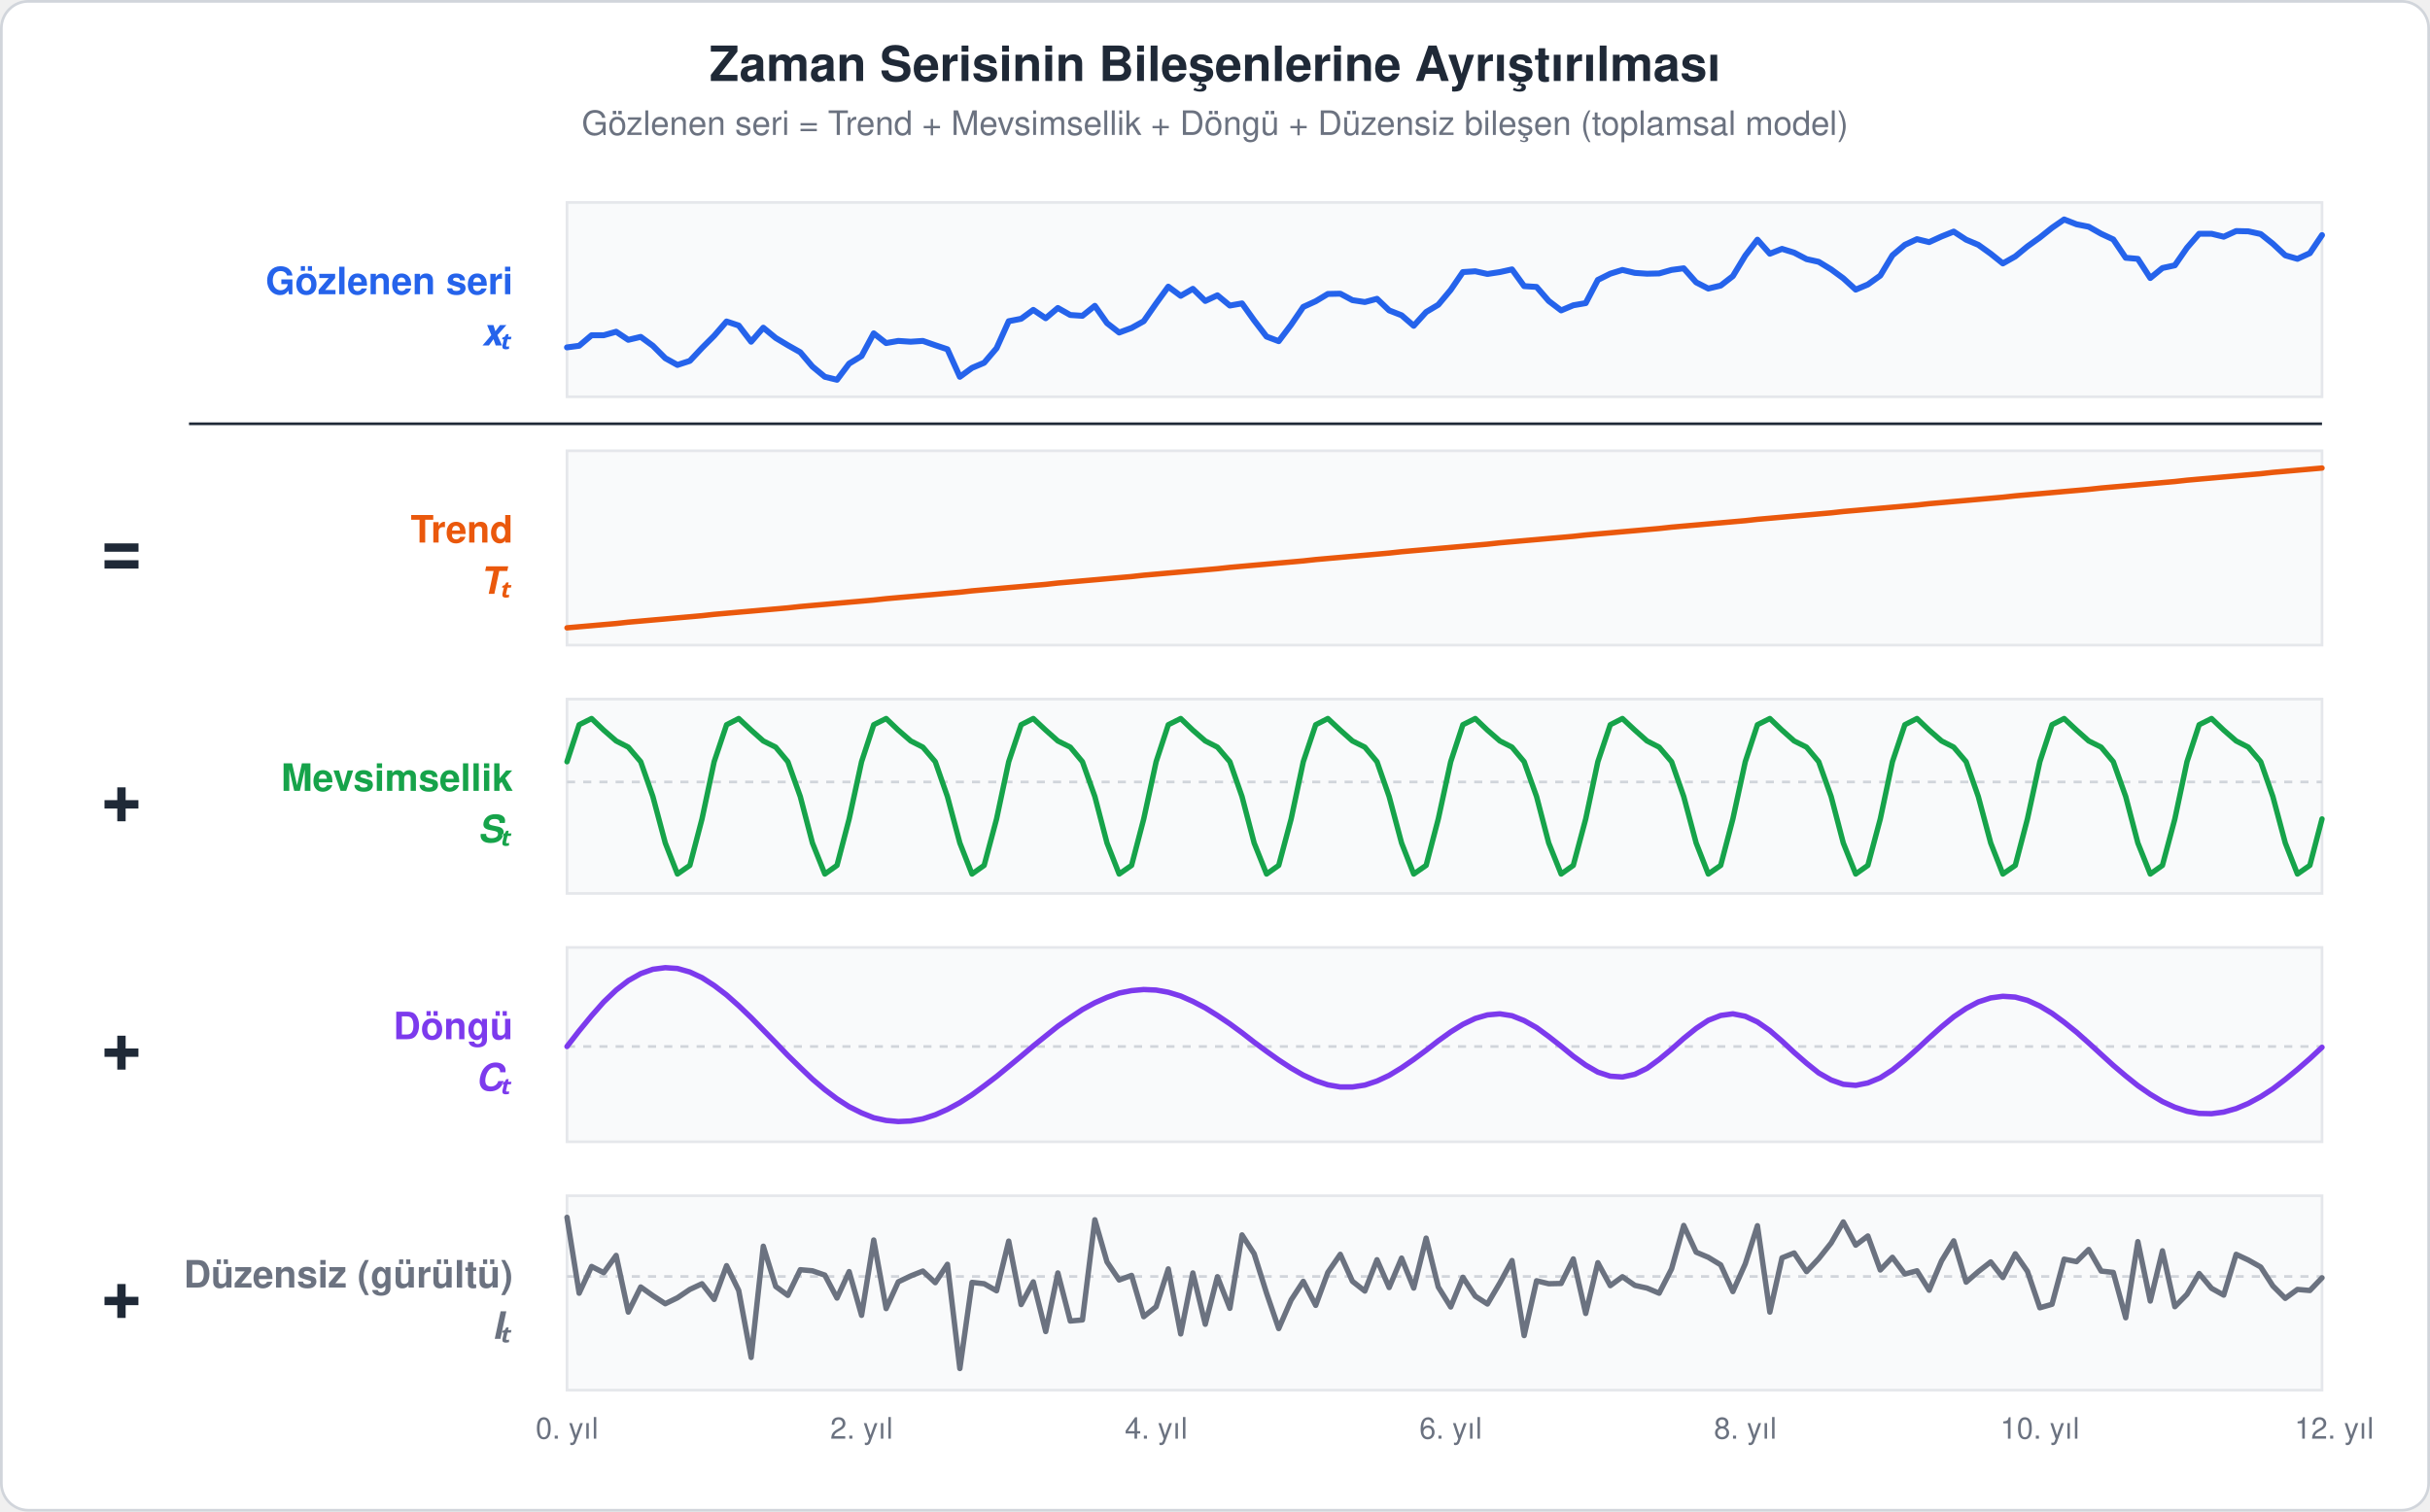
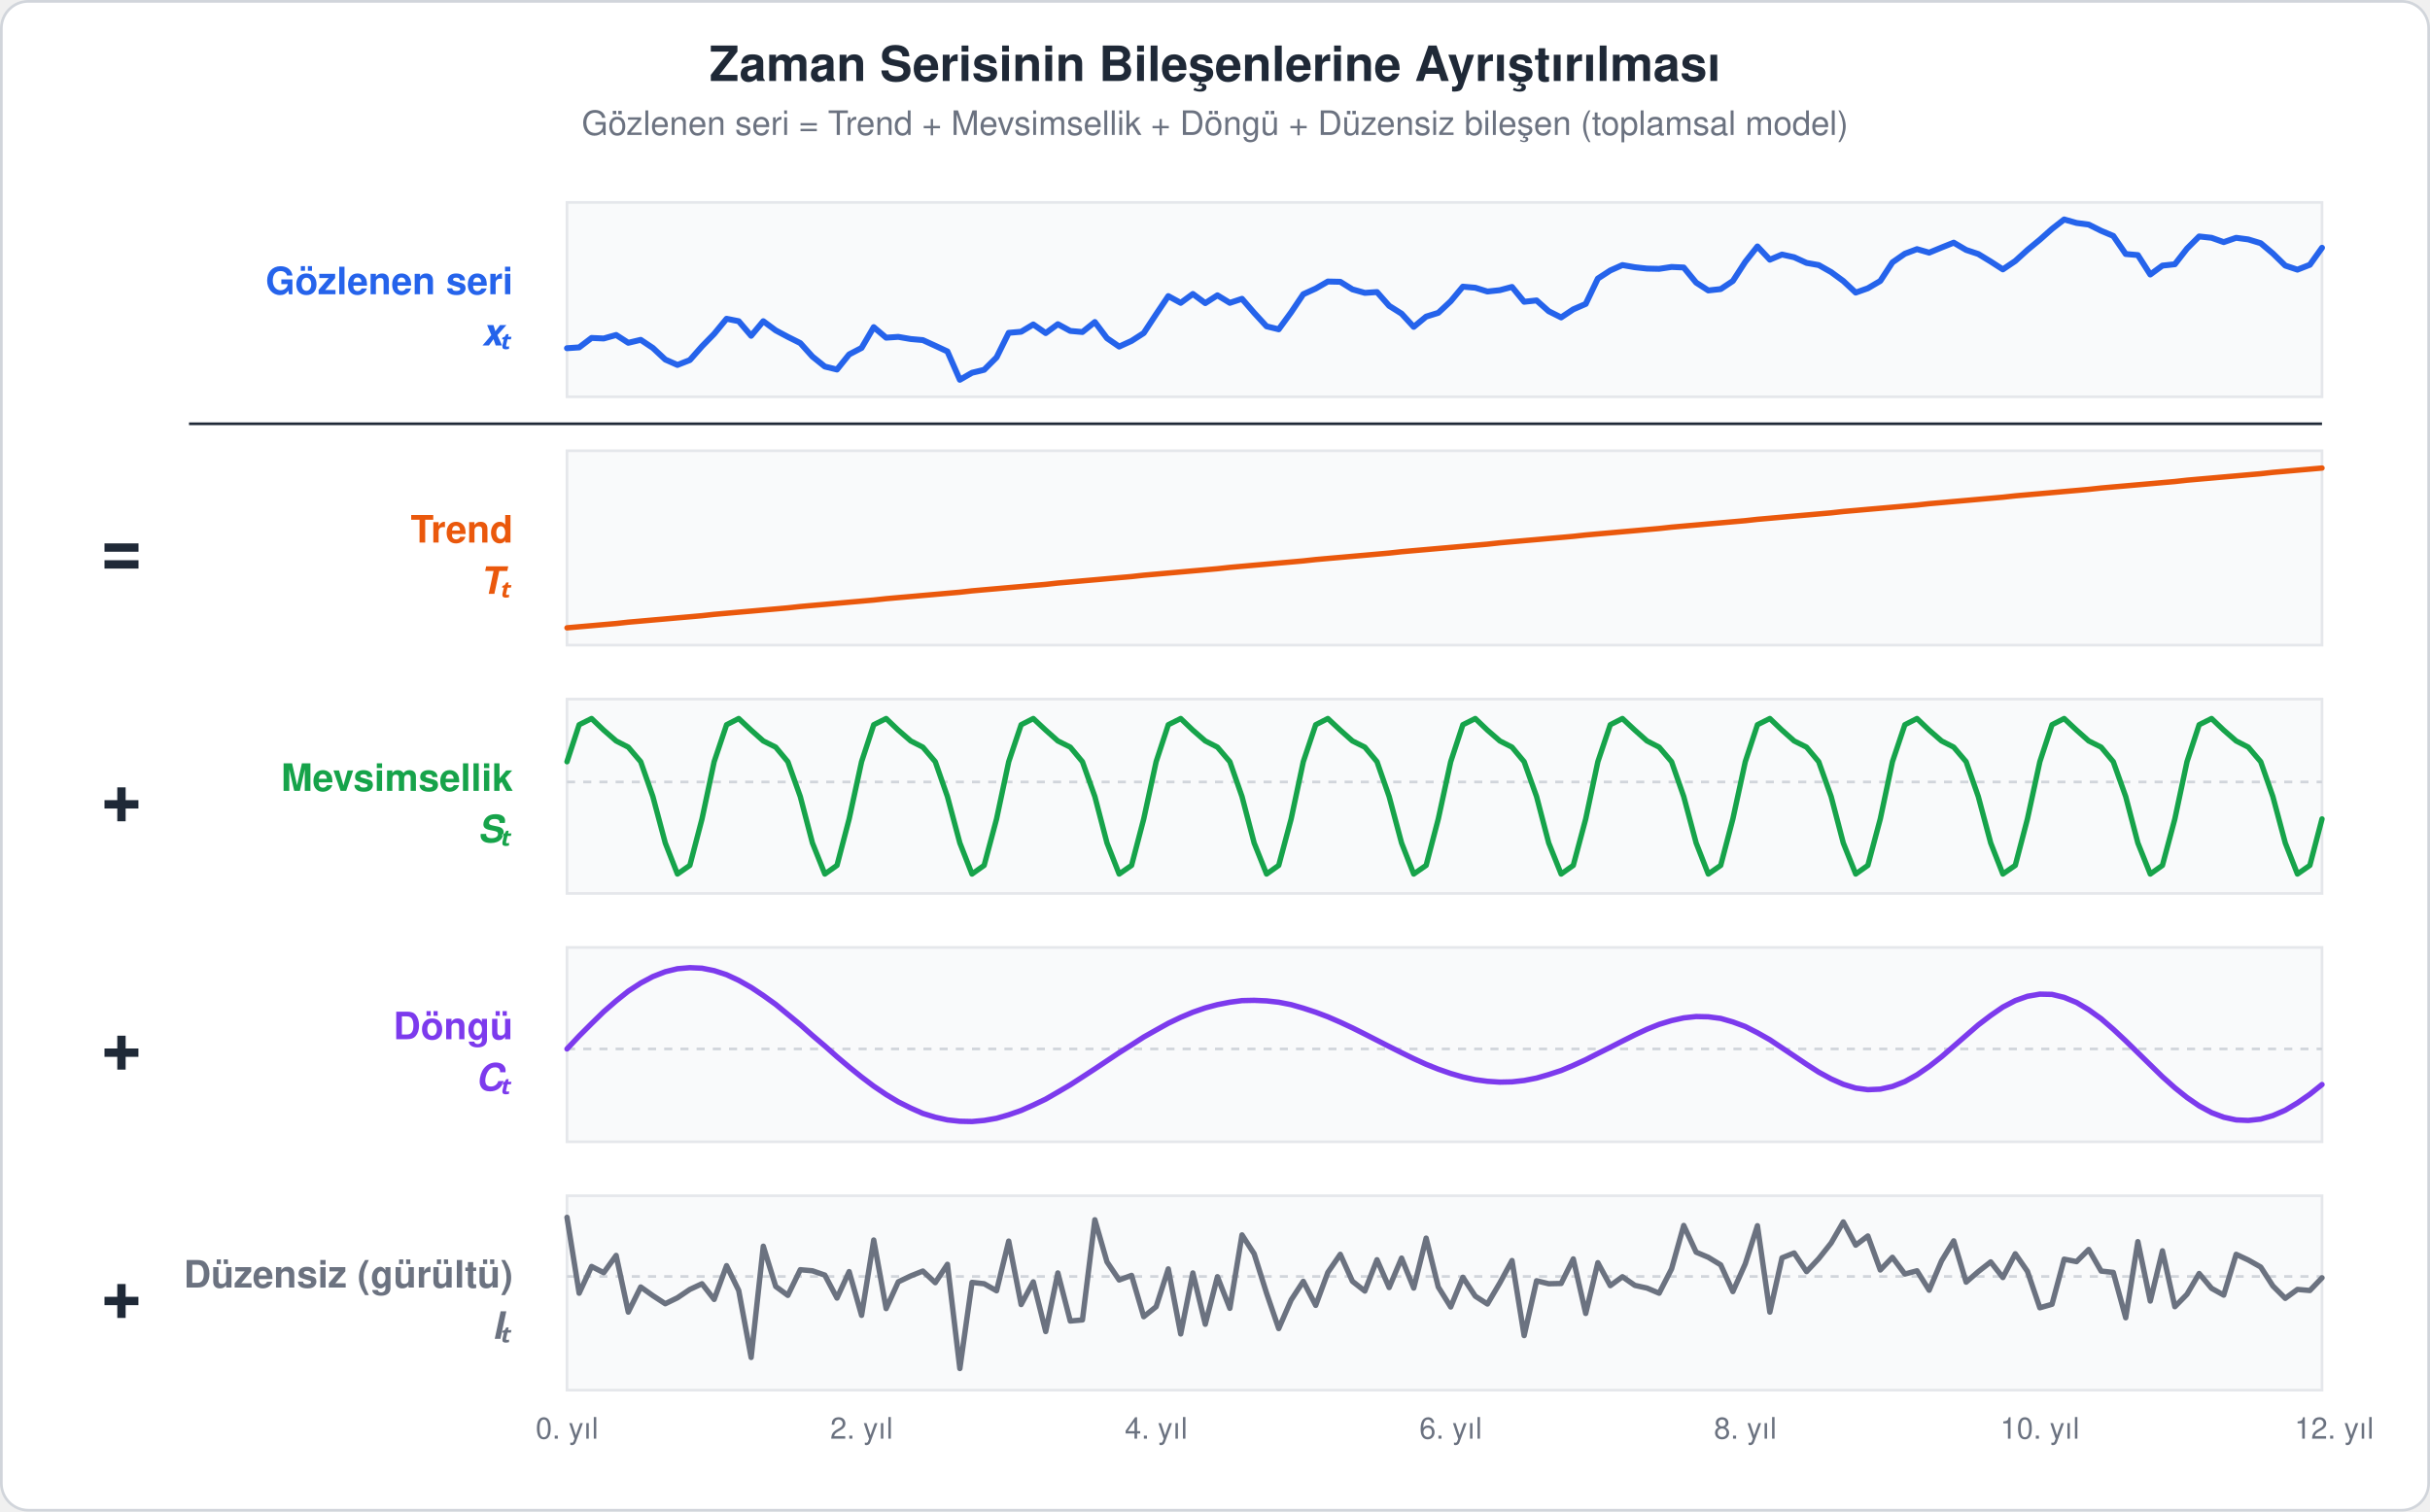
<svg xmlns="http://www.w3.org/2000/svg" width="900" height="560" viewBox="0 0 900 560">
  <rect x="0.5" y="0.5" width="899" height="559" rx="10" fill="#ffffff" stroke="#d1d5db" />
  <text x="450.0" y="30.0" font-family="Segoe UI, Helvetica, Arial, sans-serif" font-size="18" fill="#1f2937" text-anchor="middle" font-weight="bold">Zaman Serisinin Bileşenlerine Ayrıştırılması</text>
  <text x="450.0" y="50.0" font-family="Segoe UI, Helvetica, Arial, sans-serif" font-size="12.5" fill="#6b7280" text-anchor="middle" font-weight="normal">Gözlenen seri = Trend + Mevsimsellik + Döngü + Düzensiz bileşen  (toplamsal model)</text>
  <rect x="210" y="75" width="650" height="72" fill="#f9fafb" stroke="#e5e7eb" />
-   <polyline points="210.0,128.7 214.5,128.1 219.1,124.2 223.6,124.2 228.2,122.9 232.7,125.9 237.3,124.8 241.8,128.1 246.4,132.7 250.9,135.2 255.5,133.7 260.0,128.9 264.5,124.4 269.1,119.1 273.6,120.6 278.2,126.6 282.7,121.4 287.3,125.2 291.8,127.9 296.4,130.5 300.9,135.8 305.5,139.6 310.0,140.7 314.5,134.7 319.1,131.9 323.6,123.5 328.2,127.1 332.7,126.3 337.3,126.6 341.8,126.3 346.4,127.9 350.9,129.4 355.5,139.6 360.0,136.3 364.5,134.4 369.1,129.0 373.6,119.0 378.2,118.1 382.7,114.8 387.3,117.9 391.8,114.1 396.4,116.7 400.9,117.0 405.5,113.3 410.0,119.7 414.5,123.2 419.1,121.5 423.6,119.0 428.2,112.4 432.7,106.2 437.3,109.6 441.8,107.0 446.4,111.5 450.9,109.4 455.5,113.2 460.0,112.4 464.5,118.7 469.1,124.7 473.6,126.4 478.2,120.3 482.7,113.7 487.3,111.6 491.8,108.9 496.4,108.8 500.9,111.2 505.5,111.9 510.0,110.7 514.5,115.0 519.1,116.8 523.6,120.7 528.2,115.6 532.7,112.9 537.3,107.4 541.8,100.8 546.4,100.5 550.9,101.5 555.5,100.8 560.0,99.8 564.5,106.0 569.1,106.3 573.6,111.5 578.2,115.0 582.7,113.1 587.3,112.3 591.8,103.7 596.4,101.4 600.9,100.0 605.5,101.1 610.0,101.4 614.5,101.3 619.1,100.0 623.6,99.4 628.2,104.6 632.7,106.9 637.3,105.8 641.8,102.3 646.4,94.7 650.9,88.8 655.5,94.0 660.0,92.2 664.5,93.6 669.1,96.0 673.6,97.0 678.2,99.8 682.7,103.1 687.3,107.3 691.8,105.4 696.4,102.1 700.9,94.6 705.5,90.7 710.0,88.6 714.5,89.7 719.1,87.6 723.6,85.8 728.2,88.8 732.7,90.7 737.3,94.0 741.8,97.6 746.4,95.0 750.9,91.3 755.5,88.0 760.0,84.4 764.5,81.3 769.1,83.1 773.6,84.0 778.2,86.6 782.7,88.7 787.3,95.5 791.8,95.9 796.4,103.0 800.9,99.3 805.5,98.3 810.0,91.8 814.5,86.6 819.1,86.6 823.6,87.7 828.2,85.6 832.7,85.7 837.3,86.7 841.8,90.3 846.4,94.6 850.9,95.9 855.5,93.8 860.0,87.1" fill="none" stroke="#2563eb" stroke-width="2.2" stroke-linejoin="round" stroke-linecap="round" opacity="1.0" />
+   <polyline points="210.0,129.0 214.5,128.7 219.1,125.2 223.6,125.4 228.2,124.1 232.7,127.0 237.3,125.9 241.8,128.9 246.4,133.2 250.9,135.2 255.5,133.4 260.0,128.3 264.5,123.7 269.1,118.1 273.6,119.0 278.2,124.4 282.7,119.0 287.3,122.4 291.8,124.8 296.4,127.1 300.9,132.1 305.5,135.8 310.0,136.9 314.5,131.3 319.1,128.9 323.6,121.2 328.2,125.1 332.7,124.8 337.3,125.6 341.8,126.0 346.4,128.1 350.9,130.2 355.5,140.7 360.0,138.1 364.5,137.0 369.1,132.4 373.6,123.3 378.2,122.9 382.7,120.2 387.3,123.4 391.8,120.1 396.4,122.6 400.9,123.0 405.5,119.3 410.0,125.3 414.5,128.4 419.1,126.3 423.6,123.4 428.2,116.4 432.7,109.7 437.3,112.2 441.8,108.9 446.4,112.3 450.9,109.4 455.5,112.2 460.0,110.7 464.5,115.9 469.1,120.9 473.6,122.0 478.2,115.7 482.7,109.0 487.3,106.9 491.8,104.3 496.4,104.4 500.9,107.2 505.5,108.5 510.0,108.2 514.5,113.3 519.1,116.2 523.6,121.1 528.2,117.3 532.7,115.9 537.3,111.6 541.8,106.2 546.4,106.6 550.9,108.0 555.5,107.5 560.0,106.3 564.5,111.8 569.1,111.3 573.6,115.3 578.2,117.6 582.7,114.6 587.3,112.6 591.8,103.2 596.4,100.2 600.9,98.2 605.5,99.0 610.0,99.5 614.5,99.6 619.1,98.9 623.6,99.1 628.2,104.7 632.7,107.6 637.3,107.1 641.8,104.1 646.4,97.0 650.9,91.3 655.5,96.2 660.0,94.3 664.5,95.3 669.1,97.4 673.6,98.2 678.2,100.8 682.7,104.1 687.3,108.4 691.8,106.8 696.4,104.1 700.9,97.2 705.5,94.0 710.0,92.3 714.5,93.6 719.1,91.7 723.6,89.9 728.2,92.6 732.7,94.1 737.3,96.9 741.8,99.8 746.4,96.7 750.9,92.6 755.5,88.8 760.0,84.8 764.5,81.3 769.1,82.6 773.6,83.2 778.2,85.5 782.7,87.4 787.3,94.1 791.8,94.5 796.4,101.7 800.9,98.4 805.5,97.9 810.0,92.1 814.5,87.6 819.1,88.1 823.6,89.7 828.2,88.1 832.7,88.7 837.3,90.1 841.8,93.9 846.4,98.4 850.9,99.9 855.5,98.1 860.0,91.8" fill="none" stroke="#2563eb" stroke-width="2.2" stroke-linejoin="round" stroke-linecap="round" opacity="1.0" />
  <text x="190.0" y="109.0" font-family="Segoe UI, Helvetica, Arial, sans-serif" font-size="14" fill="#2563eb" text-anchor="end" font-weight="bold">Gözlenen seri</text>
  <text x="190.0" y="128.0" font-family="Segoe UI, Helvetica, Arial, sans-serif" font-size="14" fill="#2563eb" text-anchor="end" font-weight="bold" font-style="italic">xₜ</text>
  <line x1="70" y1="157.0" x2="860" y2="157.0" stroke="#1f2937" stroke-width="1" />
  <rect x="210" y="167" width="650" height="72" fill="#f9fafb" stroke="#e5e7eb" />
  <polyline points="210.0,232.6 214.5,232.2 219.1,231.8 223.6,231.4 228.2,231.0 232.7,230.5 237.3,230.1 241.8,229.7 246.4,229.3 250.9,228.9 255.5,228.5 260.0,228.1 264.5,227.6 269.1,227.2 273.6,226.8 278.2,226.4 282.7,226.0 287.3,225.6 291.8,225.2 296.4,224.7 300.9,224.3 305.5,223.9 310.0,223.5 314.5,223.1 319.1,222.7 323.6,222.3 328.2,221.8 332.7,221.4 337.3,221.0 341.8,220.6 346.4,220.2 350.9,219.8 355.5,219.4 360.0,218.9 364.5,218.5 369.1,218.1 373.6,217.7 378.2,217.3 382.7,216.9 387.3,216.5 391.8,216.0 396.4,215.6 400.9,215.2 405.5,214.8 410.0,214.4 414.5,214.0 419.1,213.6 423.6,213.1 428.2,212.7 432.7,212.3 437.3,211.9 441.8,211.5 446.4,211.1 450.9,210.7 455.5,210.2 460.0,209.8 464.5,209.4 469.1,209.0 473.6,208.6 478.2,208.2 482.7,207.8 487.3,207.3 491.8,206.9 496.4,206.5 500.9,206.1 505.5,205.7 510.0,205.3 514.5,204.9 519.1,204.4 523.6,204.0 528.2,203.6 532.7,203.2 537.3,202.8 541.8,202.4 546.4,202.0 550.9,201.6 555.5,201.1 560.0,200.7 564.5,200.3 569.1,199.9 573.6,199.5 578.2,199.1 582.7,198.7 587.3,198.2 591.8,197.8 596.4,197.4 600.9,197.0 605.5,196.6 610.0,196.2 614.5,195.8 619.1,195.3 623.6,194.9 628.2,194.5 632.7,194.1 637.3,193.7 641.8,193.3 646.4,192.9 650.9,192.4 655.5,192.0 660.0,191.6 664.5,191.2 669.1,190.8 673.6,190.4 678.2,190.0 682.7,189.5 687.3,189.1 691.8,188.7 696.4,188.3 700.9,187.9 705.5,187.5 710.0,187.1 714.5,186.6 719.1,186.2 723.6,185.8 728.2,185.4 732.7,185.0 737.3,184.6 741.8,184.2 746.4,183.7 750.9,183.3 755.5,182.9 760.0,182.5 764.5,182.1 769.1,181.7 773.6,181.3 778.2,180.8 782.7,180.4 787.3,180.0 791.8,179.6 796.4,179.2 800.9,178.8 805.5,178.4 810.0,177.9 814.5,177.5 819.1,177.1 823.6,176.7 828.2,176.3 832.7,175.9 837.3,175.5 841.8,175.0 846.4,174.6 850.9,174.2 855.5,173.8 860.0,173.4" fill="none" stroke="#ea580c" stroke-width="2.0" stroke-linejoin="round" stroke-linecap="round" opacity="1.0" />
  <text x="45.0" y="212.0" font-family="Segoe UI, Helvetica, Arial, sans-serif" font-size="26" fill="#1f2937" text-anchor="middle" font-weight="bold">=</text>
  <text x="190.0" y="201.0" font-family="Segoe UI, Helvetica, Arial, sans-serif" font-size="14" fill="#ea580c" text-anchor="end" font-weight="bold">Trend</text>
  <text x="190.0" y="220.0" font-family="Segoe UI, Helvetica, Arial, sans-serif" font-size="14" fill="#ea580c" text-anchor="end" font-weight="bold" font-style="italic">Tₜ</text>
  <rect x="210" y="259" width="650" height="72" fill="#f9fafb" stroke="#e5e7eb" />
  <line x1="210" y1="289.7" x2="860" y2="289.7" stroke="#d1d5db" stroke-dasharray="3 3" />
  <polyline points="210.0,282.2 214.5,268.5 219.1,266.2 223.6,270.5 228.2,274.5 232.7,276.8 237.3,282.2 241.8,295.1 246.4,312.3 250.9,323.8 255.5,320.6 260.0,303.4 264.5,282.2 269.1,268.5 273.6,266.2 278.2,270.5 282.7,274.5 287.3,276.8 291.8,282.2 296.4,295.1 300.9,312.3 305.5,323.8 310.0,320.6 314.5,303.4 319.1,282.2 323.6,268.5 328.2,266.2 332.7,270.5 337.3,274.5 341.8,276.8 346.4,282.2 350.9,295.1 355.5,312.3 360.0,323.8 364.5,320.6 369.1,303.4 373.6,282.2 378.2,268.5 382.7,266.2 387.3,270.5 391.8,274.5 396.4,276.8 400.9,282.2 405.5,295.1 410.0,312.3 414.5,323.8 419.1,320.6 423.6,303.4 428.2,282.2 432.7,268.5 437.3,266.2 441.8,270.5 446.4,274.5 450.9,276.8 455.5,282.2 460.0,295.1 464.5,312.3 469.1,323.8 473.6,320.6 478.2,303.4 482.7,282.2 487.3,268.5 491.8,266.2 496.4,270.5 500.9,274.5 505.5,276.8 510.0,282.2 514.5,295.1 519.1,312.3 523.6,323.8 528.2,320.6 532.7,303.4 537.3,282.2 541.8,268.5 546.4,266.2 550.9,270.5 555.5,274.5 560.0,276.8 564.5,282.2 569.1,295.1 573.6,312.3 578.2,323.8 582.7,320.6 587.3,303.4 591.8,282.2 596.4,268.5 600.9,266.2 605.5,270.5 610.0,274.5 614.5,276.8 619.1,282.2 623.6,295.1 628.2,312.3 632.7,323.8 637.3,320.6 641.8,303.4 646.4,282.2 650.9,268.5 655.5,266.2 660.0,270.5 664.5,274.5 669.1,276.8 673.6,282.2 678.2,295.1 682.7,312.3 687.3,323.8 691.8,320.6 696.4,303.4 700.9,282.2 705.5,268.5 710.0,266.2 714.5,270.5 719.1,274.5 723.6,276.8 728.2,282.2 732.7,295.1 737.3,312.3 741.8,323.8 746.4,320.6 750.9,303.4 755.5,282.2 760.0,268.5 764.5,266.2 769.1,270.5 773.6,274.5 778.2,276.8 782.7,282.2 787.3,295.1 791.8,312.3 796.4,323.8 800.9,320.6 805.5,303.4 810.0,282.2 814.5,268.5 819.1,266.2 823.6,270.5 828.2,274.5 832.7,276.8 837.3,282.2 841.8,295.1 846.4,312.3 850.9,323.8 855.5,320.6 860.0,303.4" fill="none" stroke="#16a34a" stroke-width="2.0" stroke-linejoin="round" stroke-linecap="round" opacity="1.0" />
  <text x="45.0" y="304.0" font-family="Segoe UI, Helvetica, Arial, sans-serif" font-size="26" fill="#1f2937" text-anchor="middle" font-weight="bold">+</text>
  <text x="190.0" y="293.0" font-family="Segoe UI, Helvetica, Arial, sans-serif" font-size="14" fill="#16a34a" text-anchor="end" font-weight="bold">Mevsimsellik</text>
  <text x="190.0" y="312.0" font-family="Segoe UI, Helvetica, Arial, sans-serif" font-size="14" fill="#16a34a" text-anchor="end" font-weight="bold" font-style="italic">Sₜ</text>
  <rect x="210" y="351" width="650" height="72" fill="#f9fafb" stroke="#e5e7eb" />
-   <line x1="210" y1="387.7" x2="860" y2="387.7" stroke="#d1d5db" stroke-dasharray="3 3" />
-   <polyline points="210.0,387.7 214.5,381.9 219.1,376.3 223.6,371.2 228.2,366.8 232.7,363.3 237.3,360.7 241.8,359.1 246.4,358.5 250.9,358.8 255.5,360.1 260.0,362.2 264.5,365.1 269.1,368.6 273.6,372.6 278.2,377.0 282.7,381.6 287.3,386.3 291.8,391.0 296.4,395.5 300.9,399.8 305.5,403.7 310.0,407.1 314.5,410.0 319.1,412.3 323.6,414.1 328.2,415.1 332.7,415.5 337.3,415.3 341.8,414.5 346.4,413.0 350.9,411.0 355.5,408.5 360.0,405.6 364.5,402.3 369.1,398.8 373.6,395.1 378.2,391.3 382.7,387.5 387.3,383.8 391.8,380.2 396.4,377.0 400.9,374.0 405.5,371.5 410.0,369.5 414.5,367.9 419.1,367.0 423.6,366.6 428.2,366.8 432.7,367.6 437.3,369.0 441.8,371.0 446.4,373.4 450.9,376.2 455.5,379.3 460.0,382.6 464.5,386.1 469.1,389.5 473.6,392.7 478.2,395.7 482.7,398.3 487.3,400.4 491.8,401.9 496.4,402.7 500.9,402.7 505.5,402.0 510.0,400.5 514.5,398.4 519.1,395.6 523.6,392.5 528.2,389.1 532.7,385.6 537.3,382.3 541.8,379.5 546.4,377.3 550.9,376.0 555.5,375.6 560.0,376.3 564.5,378.1 569.1,380.7 573.6,384.0 578.2,387.6 582.7,391.3 587.3,394.6 591.8,397.2 596.4,398.7 600.9,399.0 605.5,398.0 610.0,395.8 614.5,392.5 619.1,388.7 623.6,384.7 628.2,381.0 632.7,378.0 637.3,376.2 641.8,375.6 646.4,376.5 650.9,378.6 655.5,381.8 660.0,385.7 664.5,389.9 669.1,393.9 673.6,397.5 678.2,400.1 682.7,401.7 687.3,402.1 691.8,401.2 696.4,399.3 700.9,396.4 705.5,392.7 710.0,388.7 714.5,384.5 719.1,380.4 723.6,376.7 728.2,373.6 732.7,371.2 737.3,369.7 741.8,369.1 746.4,369.4 750.9,370.6 755.5,372.7 760.0,375.4 764.5,378.7 769.1,382.4 773.6,386.4 778.2,390.6 782.7,394.7 787.3,398.6 791.8,402.2 796.4,405.4 800.9,408.1 805.5,410.2 810.0,411.7 814.5,412.5 819.1,412.6 823.6,412.0 828.2,410.7 832.7,408.8 837.3,406.3 841.8,403.4 846.4,399.9 850.9,396.2 855.5,392.2 860.0,388.0" fill="none" stroke="#7c3aed" stroke-width="2.0" stroke-linejoin="round" stroke-linecap="round" opacity="1.0" />
+   <line x1="210" y1="388.6" x2="860" y2="388.6" stroke="#d1d5db" stroke-dasharray="3 3" />
+   <polyline points="210.0,388.6 214.5,383.8 219.1,379.2 223.6,374.8 228.2,370.8 232.7,367.2 237.3,364.2 241.8,361.8 246.4,360.0 250.9,358.9 255.5,358.5 260.0,358.7 264.5,359.6 269.1,361.1 273.6,363.2 278.2,365.8 282.7,368.8 287.3,372.1 291.8,375.8 296.4,379.6 300.9,383.6 305.5,387.5 310.0,391.5 314.5,395.3 319.1,399.0 323.6,402.4 328.2,405.5 332.7,408.2 337.3,410.5 341.8,412.5 346.4,413.9 350.9,414.9 355.5,415.4 360.0,415.5 364.5,415.1 369.1,414.3 373.6,413.0 378.2,411.4 382.7,409.4 387.3,407.2 391.8,404.6 396.4,401.9 400.9,399.0 405.5,396.0 410.0,393.0 414.5,390.0 419.1,387.1 423.6,384.2 428.2,381.6 432.7,379.1 437.3,376.9 441.8,375.0 446.4,373.4 450.9,372.2 455.5,371.3 460.0,370.7 464.5,370.6 469.1,370.8 473.6,371.3 478.2,372.2 482.7,373.5 487.3,375.0 491.8,376.7 496.4,378.7 500.9,380.8 505.5,383.1 510.0,385.4 514.5,387.7 519.1,390.0 523.6,392.2 528.2,394.3 532.7,396.1 537.3,397.7 541.8,399.0 546.4,400.0 550.9,400.6 555.5,400.9 560.0,400.8 564.5,400.3 569.1,399.4 573.6,398.1 578.2,396.6 582.7,394.7 587.3,392.6 591.8,390.3 596.4,388.0 600.9,385.7 605.5,383.4 610.0,381.3 614.5,379.5 619.1,378.1 623.6,377.1 628.2,376.6 632.7,376.7 637.3,377.3 641.8,378.6 646.4,380.3 650.9,382.6 655.5,385.2 660.0,388.2 664.5,391.2 669.1,394.3 673.6,397.2 678.2,399.7 682.7,401.7 687.3,403.1 691.8,403.7 696.4,403.5 700.9,402.5 705.5,400.7 710.0,398.2 714.5,395.1 719.1,391.5 723.6,387.6 728.2,383.6 732.7,379.7 737.3,376.2 741.8,373.1 746.4,370.7 750.9,369.1 755.5,368.3 760.0,368.4 764.5,369.5 769.1,371.4 773.6,374.1 778.2,377.4 782.7,381.3 787.3,385.6 791.8,390.0 796.4,394.5 800.9,398.9 805.5,403.0 810.0,406.6 814.5,409.7 819.1,412.2 823.6,413.9 828.2,414.9 832.7,415.1 837.3,414.6 841.8,413.3 846.4,411.3 850.9,408.6 855.5,405.4 860.0,401.8" fill="none" stroke="#7c3aed" stroke-width="2.0" stroke-linejoin="round" stroke-linecap="round" opacity="1.0" />
  <text x="45.0" y="396.0" font-family="Segoe UI, Helvetica, Arial, sans-serif" font-size="26" fill="#1f2937" text-anchor="middle" font-weight="bold">+</text>
  <text x="190.0" y="385.0" font-family="Segoe UI, Helvetica, Arial, sans-serif" font-size="14" fill="#7c3aed" text-anchor="end" font-weight="bold">Döngü</text>
  <text x="190.0" y="404.0" font-family="Segoe UI, Helvetica, Arial, sans-serif" font-size="14" fill="#7c3aed" text-anchor="end" font-weight="bold" font-style="italic">Cₜ</text>
  <rect x="210" y="443" width="650" height="72" fill="#f9fafb" stroke="#e5e7eb" />
  <line x1="210" y1="472.9" x2="860" y2="472.9" stroke="#d1d5db" stroke-dasharray="3 3" />
  <polyline points="210.0,451.0 214.5,479.1 219.1,469.2 223.6,471.5 228.2,465.1 232.7,486.1 237.3,476.8 241.8,480.0 246.4,483.0 250.9,480.8 255.5,477.7 260.0,475.6 264.5,481.4 269.1,468.9 273.6,478.1 278.2,502.9 282.7,461.7 287.3,476.6 291.8,479.9 296.4,470.4 300.9,470.8 305.5,472.4 310.0,480.9 314.5,471.1 319.1,487.3 323.6,459.4 328.2,484.8 332.7,474.9 337.3,472.7 341.8,470.9 346.4,475.2 350.9,468.4 355.5,507.0 360.0,475.1 364.5,475.6 369.1,478.2 373.6,459.8 378.2,483.3 382.7,474.9 387.3,493.3 391.8,471.6 396.4,489.4 400.9,489.0 405.5,451.9 410.0,467.5 414.5,474.2 419.1,472.5 423.6,487.8 428.2,484.1 432.7,470.1 437.3,494.2 441.8,471.6 446.4,490.6 450.9,473.0 455.5,484.7 460.0,457.5 464.5,464.5 469.1,479.1 473.6,492.2 478.2,481.6 482.7,474.7 487.3,483.6 491.8,471.4 496.4,464.7 500.9,474.7 505.5,478.3 510.0,466.7 514.5,477.0 519.1,466.1 523.6,477.2 528.2,458.7 532.7,476.8 537.3,484.2 541.8,473.2 546.4,480.2 550.9,483.1 555.5,475.3 560.0,467.0 564.5,494.8 569.1,474.5 573.6,475.6 578.2,475.5 582.7,466.4 587.3,486.6 591.8,467.8 596.4,476.3 600.9,473.0 605.5,476.2 610.0,477.2 614.5,479.1 619.1,470.1 623.6,454.0 628.2,463.9 632.7,465.8 637.3,468.6 641.8,478.5 646.4,468.2 650.9,454.1 655.5,486.1 660.0,466.0 664.5,464.2 669.1,471.1 673.6,466.3 678.2,460.5 682.7,452.7 687.3,461.3 691.8,457.9 696.4,470.5 700.9,465.8 705.5,472.0 710.0,470.8 714.5,478.0 719.1,467.1 723.6,459.7 728.2,475.0 732.7,471.1 737.3,467.5 741.8,473.3 746.4,464.5 750.9,471.0 755.5,484.5 760.0,483.2 764.5,466.5 769.1,467.4 773.6,462.9 778.2,470.9 782.7,471.4 787.3,488.2 791.8,460.0 796.4,482.0 800.9,463.4 805.5,484.1 810.0,479.5 814.5,471.8 819.1,477.3 823.6,479.8 828.2,464.7 832.7,466.8 837.3,469.4 841.8,476.4 846.4,481.0 850.9,477.7 855.5,478.1 860.0,473.4" fill="none" stroke="#6b7280" stroke-width="2.0" stroke-linejoin="round" stroke-linecap="round" opacity="1.0" />
  <text x="45.0" y="488.0" font-family="Segoe UI, Helvetica, Arial, sans-serif" font-size="26" fill="#1f2937" text-anchor="middle" font-weight="bold">+</text>
  <text x="190.0" y="477.0" font-family="Segoe UI, Helvetica, Arial, sans-serif" font-size="14" fill="#6b7280" text-anchor="end" font-weight="bold">Düzensiz (gürültü)</text>
  <text x="190.0" y="496.0" font-family="Segoe UI, Helvetica, Arial, sans-serif" font-size="14" fill="#6b7280" text-anchor="end" font-weight="bold" font-style="italic">Iₜ</text>
  <text x="210.0" y="533.0" font-family="Segoe UI, Helvetica, Arial, sans-serif" font-size="11" fill="#6b7280" text-anchor="middle" font-weight="normal">0. yıl</text>
  <text x="319.1" y="533.0" font-family="Segoe UI, Helvetica, Arial, sans-serif" font-size="11" fill="#6b7280" text-anchor="middle" font-weight="normal">2. yıl</text>
  <text x="428.2" y="533.0" font-family="Segoe UI, Helvetica, Arial, sans-serif" font-size="11" fill="#6b7280" text-anchor="middle" font-weight="normal">4. yıl</text>
  <text x="537.3" y="533.0" font-family="Segoe UI, Helvetica, Arial, sans-serif" font-size="11" fill="#6b7280" text-anchor="middle" font-weight="normal">6. yıl</text>
  <text x="646.4" y="533.0" font-family="Segoe UI, Helvetica, Arial, sans-serif" font-size="11" fill="#6b7280" text-anchor="middle" font-weight="normal">8. yıl</text>
  <text x="755.5" y="533.0" font-family="Segoe UI, Helvetica, Arial, sans-serif" font-size="11" fill="#6b7280" text-anchor="middle" font-weight="normal">10. yıl</text>
  <text x="864.5" y="533.0" font-family="Segoe UI, Helvetica, Arial, sans-serif" font-size="11" fill="#6b7280" text-anchor="middle" font-weight="normal">12. yıl</text>
</svg>
